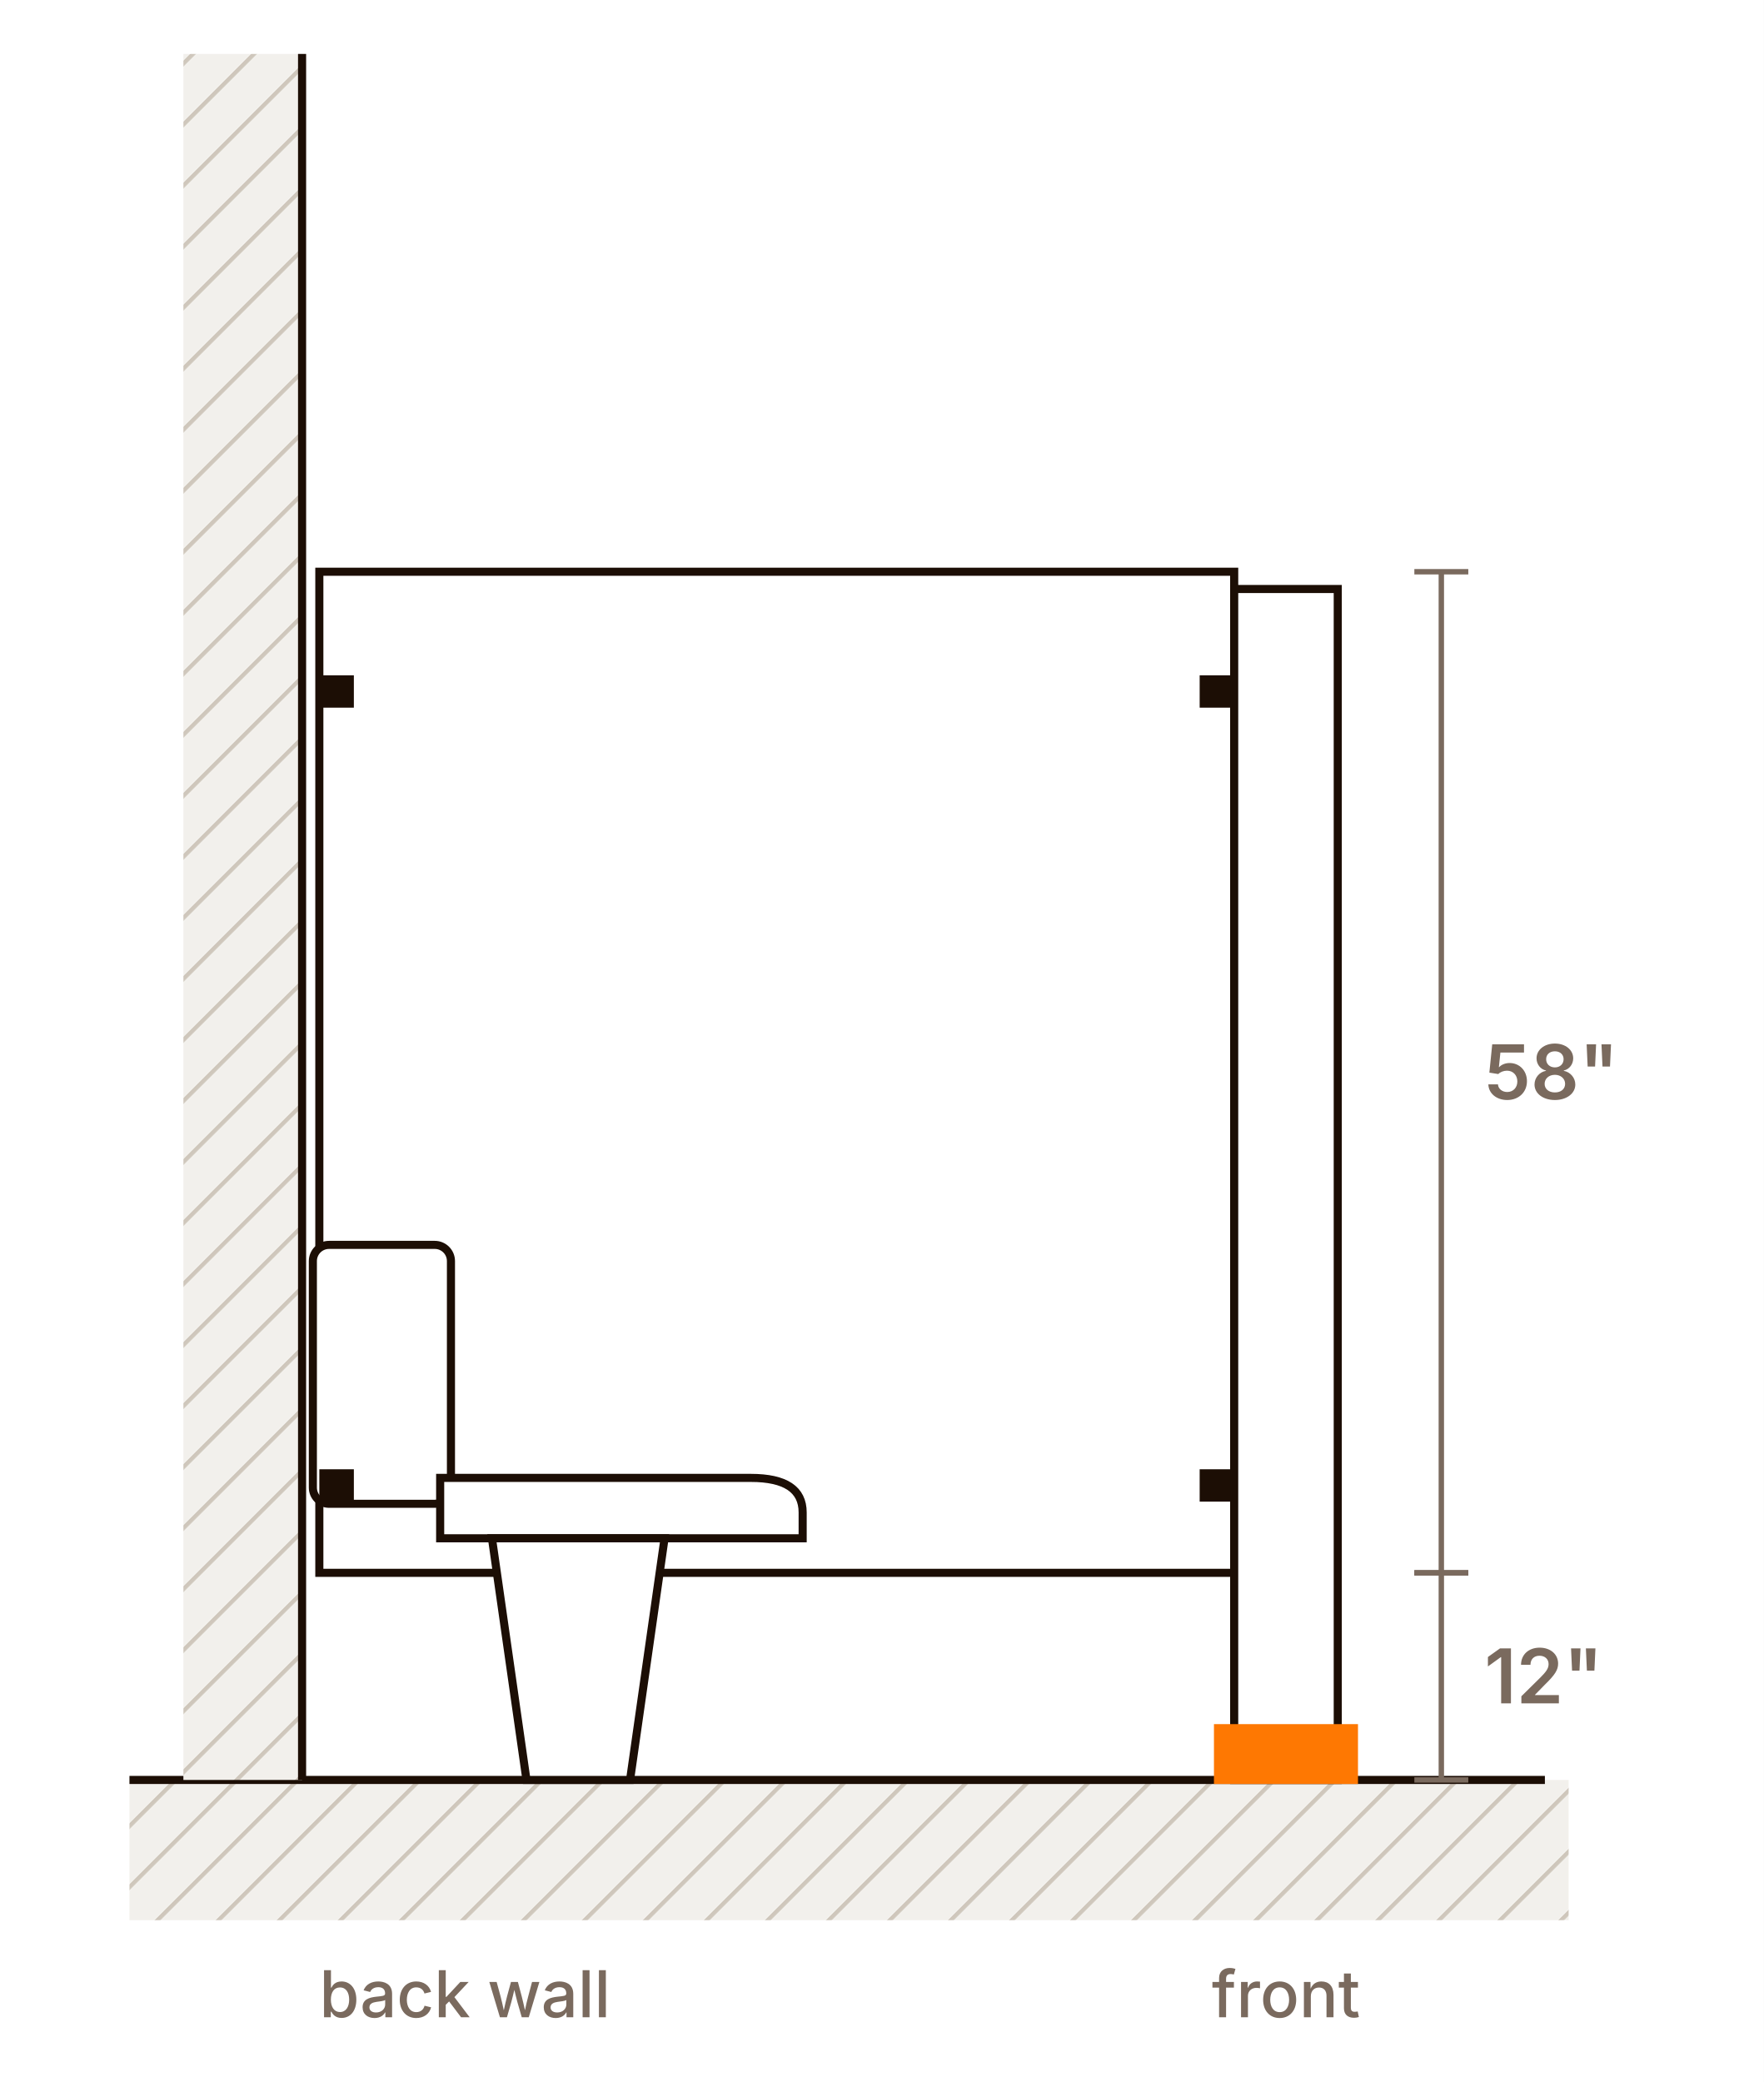
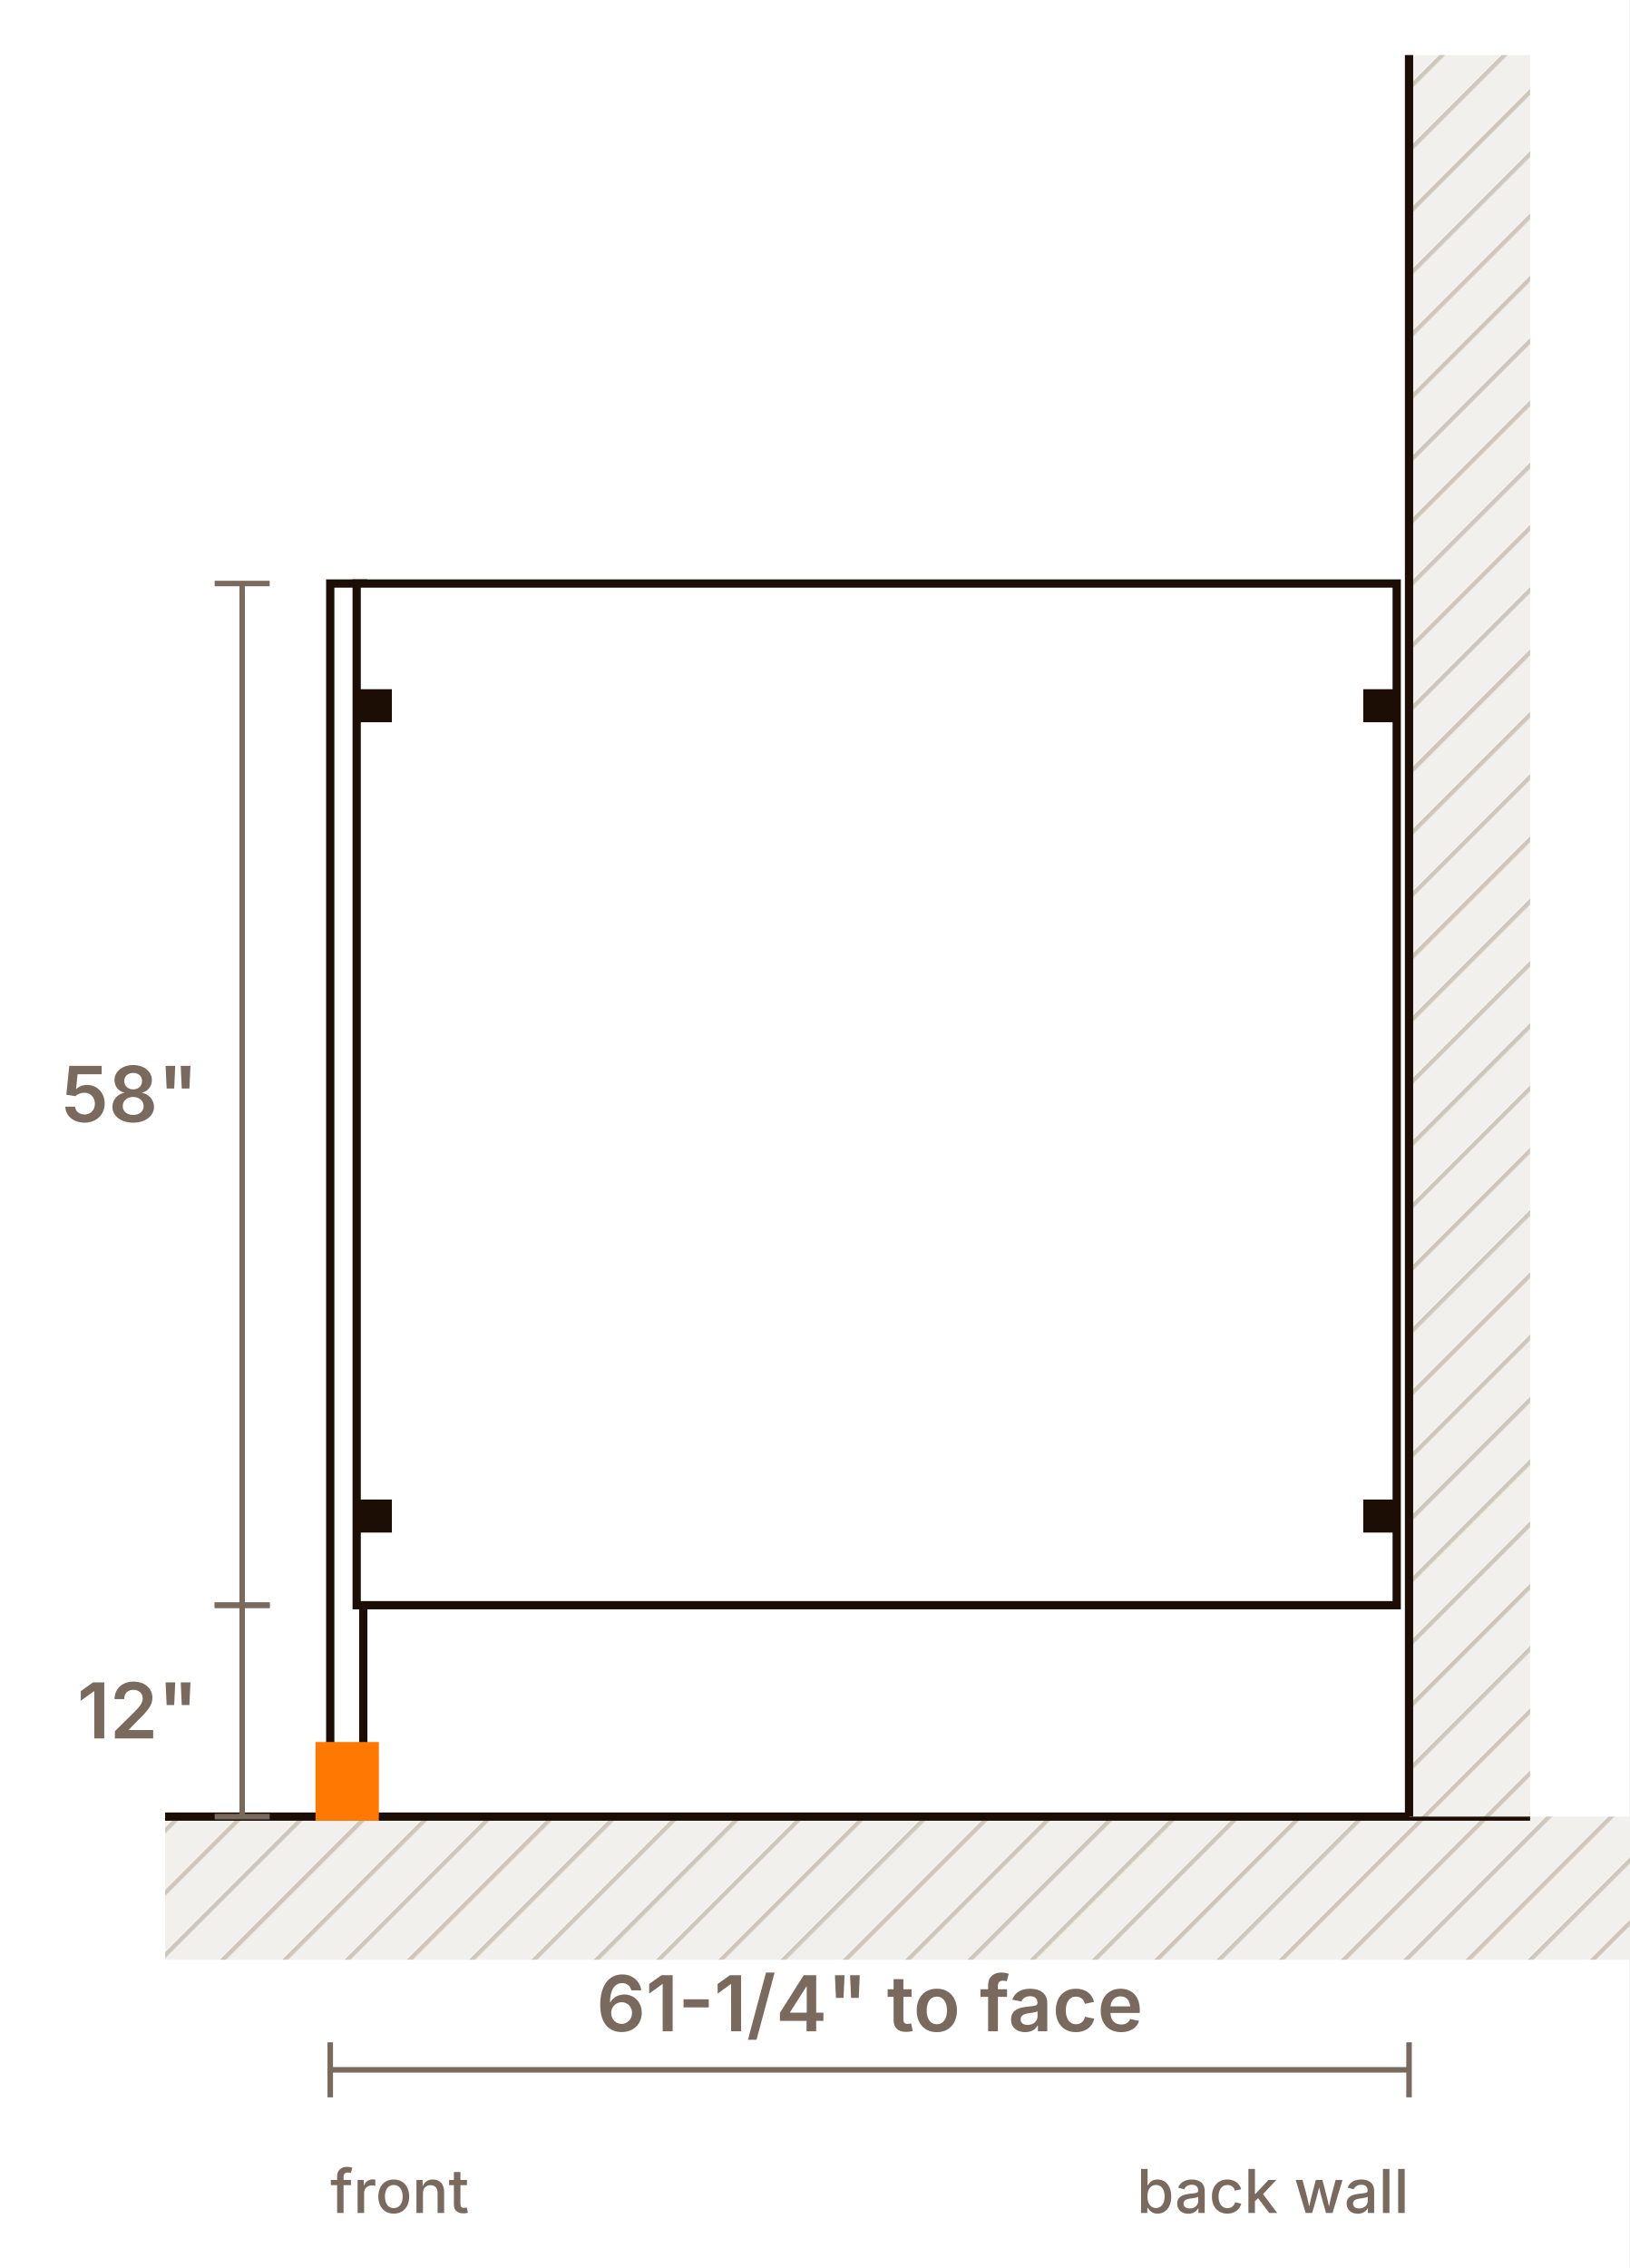
- <svg xmlns="http://www.w3.org/2000/svg" viewBox="0 0 327 386" width="327" height="386" role="img" aria-labelledby="t-mounting-floor-mounted-side d-mounting-floor-mounted-side" font-family="Inter, ui-sans-serif, system-ui, sans-serif">
+ <svg xmlns="http://www.w3.org/2000/svg" viewBox="0 0 296 412" width="296" height="412" role="img" aria-labelledby="t-mounting-floor-mounted-side d-mounting-floor-mounted-side" font-family="Inter, ui-sans-serif, system-ui, sans-serif">
  <defs>
    <pattern id="hatch-mounting-floor-mounted-side" width="8" height="8" patternUnits="userSpaceOnUse" patternTransform="rotate(45)">
      <rect width="8" height="8" fill="#f2f0ec" />
      <line x1="0" y1="0" x2="0" y2="8" stroke="#cfc7bc" stroke-width="1.5" />
    </pattern>
    <marker id="tick-mounting-floor-mounted-side" viewBox="0 0 10 10" refX="5" refY="5" markerWidth="8" markerHeight="8" orient="auto">
      <path d="M2 8 L8 2" stroke="#7a6a5e" stroke-width="1.5" />
    </marker>
  </defs>
-   <rect width="327" height="386" fill="#ffffff" />
-   <rect x="24" y="330" width="266.8" height="26" fill="url(#hatch-mounting-floor-mounted-side)" stroke="none" stroke-width="1.5" />
-   <line x1="24" y1="330" x2="286.4" y2="330" stroke="#1c0e05" stroke-width="1.5" />
-   <rect x="34" y="10" width="22" height="320" fill="url(#hatch-mounting-floor-mounted-side)" stroke="none" stroke-width="1.5" />
-   <line x1="56" y1="10" x2="56" y2="330" stroke="#1c0e05" stroke-width="1.5" />
-   <rect x="59.2" y="106" width="169.6" height="185.6" fill="#ffffff" stroke="#1c0e05" stroke-width="1.5" />
-   <rect x="58" y="230.8" width="25.6" height="48" fill="#ffffff" stroke="#1c0e05" stroke-width="1.5" rx="3" />
-   <path d="M81.6 274 h57.6 q9.6 0 9.6 6.4 v4.8 h-67.2 z" fill="#fff" stroke="#1c0e05" stroke-width="1.5" />
-   <path d="M91.2 285.2 h32 l-6.4 44.8 h-19.2 z" fill="#fff" stroke="#1c0e05" stroke-width="1.5" />
-   <rect x="228.8" y="109.2" width="19.2" height="220.8" fill="#ffffff" stroke="#1c0e05" stroke-width="1.5" />
-   <rect x="59.2" y="125.2" width="6.4" height="6" fill="#1c0e05" stroke="none" stroke-width="1.5" />
-   <rect x="222.4" y="125.2" width="6.4" height="6" fill="#1c0e05" stroke="none" stroke-width="1.5" />
-   <rect x="59.2" y="272.4" width="6.4" height="6" fill="#1c0e05" stroke="none" stroke-width="1.5" />
-   <rect x="222.4" y="272.4" width="6.4" height="6" fill="#1c0e05" stroke="none" stroke-width="1.5" />
-   <rect x="225.8" y="320.4" width="25.2" height="9.6" fill="#fe7802" stroke="#fe7802" stroke-width="1.5" />
-   <line x1="267.2" y1="106" x2="267.2" y2="291.6" stroke="#7a6a5e" stroke-width="1" />
-   <line x1="262.2" y1="106" x2="272.2" y2="106" stroke="#7a6a5e" stroke-width="1" />
-   <line x1="262.2" y1="291.6" x2="272.2" y2="291.6" stroke="#7a6a5e" stroke-width="1" />
-   <text x="275.2" y="203.8" font-size="14" font-weight="600" fill="#7a6a5e" text-anchor="start">58"</text>
-   <line x1="267.2" y1="291.6" x2="267.2" y2="330" stroke="#7a6a5e" stroke-width="1" />
-   <line x1="262.2" y1="291.6" x2="272.2" y2="291.6" stroke="#7a6a5e" stroke-width="1" />
-   <line x1="262.2" y1="330" x2="272.2" y2="330" stroke="#7a6a5e" stroke-width="1" />
-   <text x="275.2" y="315.8" font-size="14" font-weight="600" fill="#7a6a5e" text-anchor="start">12"</text>
-   <text x="59.2" y="374" font-size="12" font-weight="500" fill="#7a6a5e" text-anchor="start">back wall</text>
-   <text x="238.4" y="374" font-size="12" font-weight="500" fill="#7a6a5e" text-anchor="middle">front</text>
+   <rect width="296" height="412" fill="#ffffff" />
+   <rect x="30" y="330" width="268" height="26" fill="url(#hatch-mounting-floor-mounted-side)" stroke="none" stroke-width="1.5" />
+   <line x1="30" y1="330" x2="278" y2="330" stroke="#1c0e05" stroke-width="1.5" />
+   <rect x="256" y="10" width="22" height="320" fill="url(#hatch-mounting-floor-mounted-side)" stroke="none" stroke-width="1.5" />
+   <line x1="256" y1="10" x2="256" y2="330" stroke="#1c0e05" stroke-width="1.5" />
+   <rect x="60" y="106" width="6" height="220.8" fill="#ffffff" stroke="#1c0e05" stroke-width="1.5" />
+   <rect x="64.8" y="106" width="188.96" height="185.6" fill="#ffffff" stroke="#1c0e05" stroke-width="1.5" />
+   <rect x="64.8" y="125.2" width="6.4" height="6" fill="#1c0e05" stroke="none" stroke-width="1.5" />
+   <rect x="247.68" y="125.2" width="6.4" height="6" fill="#1c0e05" stroke="none" stroke-width="1.5" />
+   <rect x="64.8" y="272.4" width="6.4" height="6" fill="#1c0e05" stroke="none" stroke-width="1.5" />
+   <rect x="247.68" y="272.4" width="6.4" height="6" fill="#1c0e05" stroke="none" stroke-width="1.5" />
+   <rect x="58.08" y="317.2" width="10" height="12.8" fill="#fe7802" stroke="#fe7802" stroke-width="1.5" />
+   <line x1="60" y1="376" x2="256" y2="376" stroke="#7a6a5e" stroke-width="1" />
+   <line x1="60" y1="371" x2="60" y2="381" stroke="#7a6a5e" stroke-width="1" />
+   <line x1="256" y1="371" x2="256" y2="381" stroke="#7a6a5e" stroke-width="1" />
+   <text x="158" y="369" font-size="14" font-weight="600" fill="#7a6a5e" text-anchor="middle">61-1/4" to face</text>
+   <line x1="44" y1="106" x2="44" y2="291.6" stroke="#7a6a5e" stroke-width="1" />
+   <line x1="39" y1="106" x2="49" y2="106" stroke="#7a6a5e" stroke-width="1" />
+   <line x1="39" y1="291.6" x2="49" y2="291.6" stroke="#7a6a5e" stroke-width="1" />
+   <text x="36" y="203.8" font-size="14" font-weight="600" fill="#7a6a5e" text-anchor="end">58"</text>
+   <line x1="44" y1="291.6" x2="44" y2="330" stroke="#7a6a5e" stroke-width="1" />
+   <line x1="39" y1="291.6" x2="49" y2="291.6" stroke="#7a6a5e" stroke-width="1" />
+   <line x1="39" y1="330" x2="49" y2="330" stroke="#7a6a5e" stroke-width="1" />
+   <text x="36" y="315.8" font-size="14" font-weight="600" fill="#7a6a5e" text-anchor="end">12"</text>
+   <text x="60" y="402" font-size="11" font-weight="500" fill="#7a6a5e" text-anchor="start">front</text>
+   <text x="256" y="402" font-size="11" font-weight="500" fill="#7a6a5e" text-anchor="end">back wall</text>
</svg>
